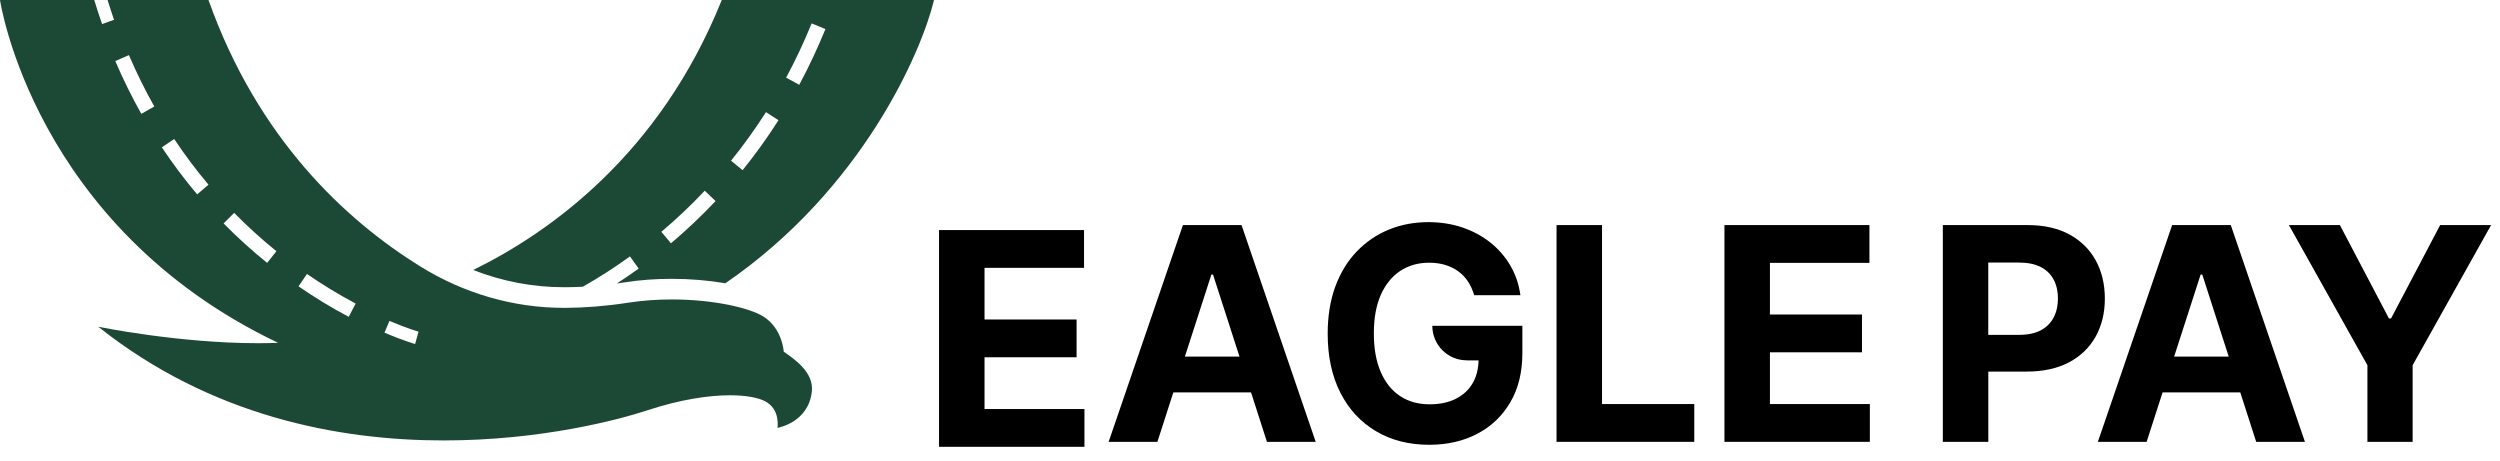
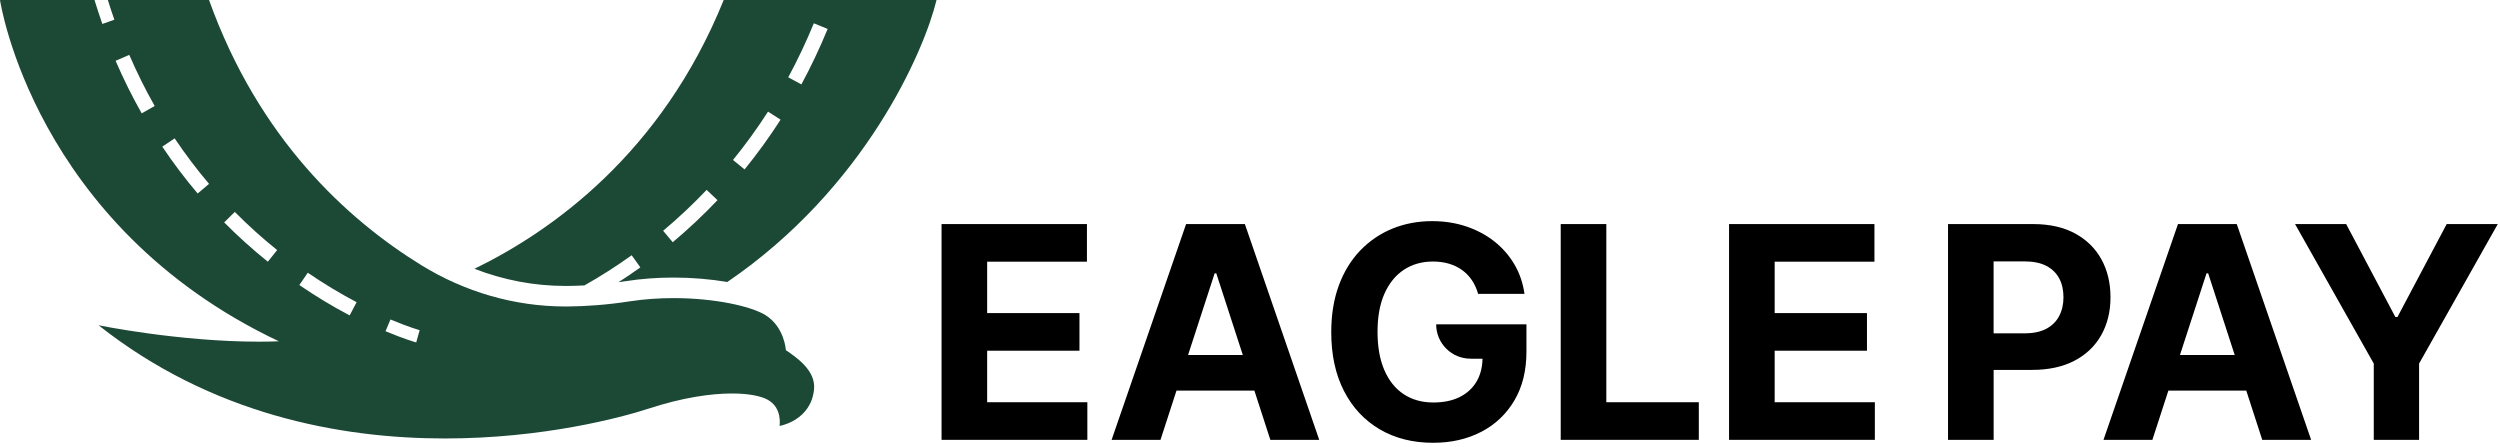
- <svg xmlns="http://www.w3.org/2000/svg" width="163" height="30" viewBox="0 0 163 30" fill="none">
-   <path d="M51.101 22.93C51.101 22.93 51.017 21.417 49.773 20.638C48.852 20.06 46.481 19.524 43.798 19.524C42.864 19.524 41.892 19.59 40.929 19.739C39.448 19.97 38.118 20.06 36.923 20.072C36.867 20.072 36.812 20.072 36.756 20.072C33.447 20.072 30.207 19.115 27.389 17.363C22.561 14.364 16.818 9.071 13.593 0H7.013C7.148 0.436 7.289 0.87 7.436 1.291L6.655 1.569C6.476 1.057 6.307 0.529 6.145 0H0C0 0 2.175 14.748 18.134 22.353C17.703 22.37 17.268 22.377 16.835 22.377C11.612 22.377 6.408 21.303 6.408 21.303C13.738 27.136 22.082 28.717 28.93 28.717C35.326 28.717 40.419 27.341 42.172 26.763C44.364 26.04 46.217 25.772 47.598 25.772C48.656 25.772 49.437 25.93 49.88 26.159C50.901 26.69 50.69 27.896 50.69 27.896C50.69 27.896 52.742 27.56 52.935 25.486C53.049 24.256 51.776 23.401 51.106 22.935L51.101 22.93ZM9.214 7.424C8.595 6.323 8.024 5.166 7.516 3.981L8.406 3.594C8.9 4.744 9.456 5.872 10.059 6.942L9.214 7.424ZM12.855 12.675C12.035 11.703 11.261 10.67 10.552 9.605L11.358 9.062C12.045 10.095 12.797 11.099 13.593 12.041L12.853 12.675H12.855ZM17.418 17.141C16.426 16.34 15.47 15.475 14.578 14.566L15.267 13.879C16.133 14.758 17.06 15.601 18.022 16.379L17.415 17.141H17.418ZM22.737 20.657C21.622 20.068 20.521 19.398 19.464 18.669L20.013 17.863C21.039 18.569 22.108 19.22 23.19 19.792L22.737 20.657ZM27.065 22.429C27.034 22.419 26.288 22.209 25.069 21.693L25.391 20.923C26.555 21.417 27.28 21.622 27.288 21.625L27.065 22.429Z" fill="#1C4836" />
-   <path d="M36.906 18.727C37.274 18.725 37.639 18.713 38.002 18.693C39.049 18.099 40.082 17.436 41.074 16.717L41.64 17.512C41.173 17.848 40.699 18.172 40.218 18.484C40.385 18.462 40.551 18.438 40.718 18.411C41.7 18.257 42.733 18.179 43.791 18.179C45.01 18.179 46.217 18.284 47.294 18.469C56.268 12.307 60.105 3.316 60.899 0H47.059C43.014 10.085 35.817 15.172 30.851 17.604C32.74 18.343 34.738 18.727 36.754 18.727C36.804 18.727 36.858 18.727 36.908 18.727H36.906ZM52.92 1.525L53.818 1.896C53.31 3.141 52.736 4.364 52.11 5.529L51.256 5.063C51.866 3.93 52.425 2.739 52.92 1.525ZM49.94 7.31L50.758 7.838C50.039 8.967 49.251 10.063 48.416 11.096L47.664 10.477C48.477 9.471 49.243 8.406 49.943 7.31H49.94ZM45.951 12.436L46.655 13.109C45.74 14.079 44.763 15.004 43.745 15.864L43.121 15.114C44.11 14.278 45.063 13.377 45.951 12.434V12.436Z" fill="#1C4836" />
-   <path d="M64.191 23.294H70.193V20.831H64.191V17.463H70.679V15H61.225V29.132H70.706V26.669H64.191V23.294Z" fill="black" />
-   <path d="M77.126 14.675L72.283 28.808H75.462L76.502 25.584H81.567L82.605 28.808H85.784L80.948 14.675H77.126ZM77.254 23.252L78.981 17.904H79.09L80.815 23.252H77.254Z" fill="black" />
-   <path d="M95.623 23.496H96.401C96.389 24.061 96.264 24.553 96.024 24.972C95.77 25.413 95.405 25.755 94.928 25.998C94.452 26.239 93.876 26.361 93.206 26.361C92.466 26.361 91.825 26.181 91.28 25.82C90.736 25.46 90.317 24.933 90.02 24.244C89.722 23.554 89.575 22.716 89.575 21.732C89.575 20.747 89.725 19.914 90.027 19.229C90.33 18.547 90.751 18.026 91.29 17.668C91.832 17.309 92.461 17.129 93.177 17.129C93.561 17.129 93.91 17.178 94.229 17.273C94.546 17.37 94.829 17.509 95.078 17.689C95.327 17.872 95.538 18.091 95.712 18.352C95.886 18.613 96.019 18.91 96.116 19.246H99.13C99.034 18.547 98.818 17.906 98.48 17.324C98.141 16.742 97.705 16.24 97.176 15.816C96.643 15.392 96.034 15.065 95.349 14.831C94.665 14.6 93.924 14.483 93.129 14.483C92.202 14.483 91.341 14.646 90.545 14.973C89.751 15.299 89.055 15.777 88.455 16.401C87.857 17.027 87.39 17.789 87.061 18.688C86.73 19.587 86.565 20.611 86.565 21.756C86.565 23.247 86.844 24.534 87.398 25.616C87.952 26.7 88.728 27.533 89.722 28.12C90.719 28.708 91.873 29 93.189 29C94.367 29 95.412 28.759 96.326 28.279C97.241 27.799 97.957 27.112 98.477 26.222C98.997 25.333 99.258 24.266 99.258 23.023V21.242H93.387C93.387 22.485 94.386 23.491 95.62 23.491L95.623 23.496Z" fill="black" />
-   <path d="M104.452 14.675H101.487V28.808H110.466V26.344H104.452V14.675Z" fill="black" />
-   <path d="M115.399 22.97H121.401V20.506H115.399V17.139H121.887V14.675H112.433V28.808H121.914V26.344H115.399V22.97Z" fill="black" />
-   <path d="M136.641 16.978C136.247 16.259 135.673 15.694 134.926 15.287C134.176 14.88 133.271 14.675 132.207 14.675H126.672V28.808H129.638V24.227H132.132C133.211 24.227 134.128 24.027 134.89 23.628C135.649 23.228 136.232 22.668 136.634 21.951C137.035 21.232 137.236 20.406 137.236 19.468C137.236 18.53 137.038 17.702 136.643 16.98L136.641 16.978ZM133.9 20.696C133.716 21.052 133.436 21.332 133.066 21.532C132.693 21.732 132.221 21.832 131.65 21.832H129.635V17.119H131.636C132.212 17.119 132.686 17.217 133.061 17.412C133.436 17.607 133.714 17.882 133.9 18.233C134.086 18.584 134.178 18.996 134.178 19.463C134.178 19.931 134.086 20.338 133.9 20.694V20.696Z" fill="black" />
-   <path d="M141.624 14.675L136.781 28.808H139.96L141 25.584H146.066L147.104 28.808H150.282L145.447 14.675H141.624ZM141.753 23.252L143.48 17.904H143.589L145.313 23.252H141.753Z" fill="black" />
-   <path d="M159.098 14.675L155.897 20.762H155.759L152.561 14.675H149.237L154.356 23.813V28.808H157.303V23.813L162.419 14.675H159.098Z" fill="black" />
+ <svg xmlns="http://www.w3.org/2000/svg" width="672" height="120" viewBox="0 0 672 120" fill="none">
+   <path d="M211.24 94.11C211.24 94.11 210.89 87.9 205.75 84.7C201.94 82.33 192.14 80.13 181.05 80.13C177.19 80.13 173.17 80.4 169.19 81.01C163.07 81.96 157.57 82.33 152.63 82.38C152.4 82.38 152.17 82.38 151.94 82.38C138.26 82.38 124.87 78.45 113.22 71.26C93.26 58.95 69.52 37.23 56.19 0H28.99C29.55 1.79 30.13 3.57 30.74 5.3L27.51 6.44C26.77 4.34 26.07 2.17 25.4 0H0C0 0 8.99 60.53 74.96 91.74C73.18 91.81 71.38 91.84 69.59 91.84C48 91.84 26.49 87.43 26.49 87.43C56.79 111.37 91.28 117.86 119.59 117.86C146.03 117.86 167.08 112.21 174.33 109.84C183.39 106.87 191.05 105.77 196.76 105.77C201.13 105.77 204.36 106.42 206.19 107.36C210.41 109.54 209.54 114.49 209.54 114.49C209.54 114.49 218.02 113.11 218.82 104.6C219.29 99.55 214.03 96.04 211.26 94.13L211.24 94.11ZM38.09 30.47C35.53 25.95 33.17 21.2 31.07 16.34L34.75 14.75C36.79 19.47 39.09 24.1 41.58 28.49L38.09 30.47ZM53.14 52.02C49.75 48.03 46.55 43.79 43.62 39.42L46.95 37.19C49.79 41.43 52.9 45.55 56.19 49.42L53.13 52.02H53.14ZM72 70.35C67.9 67.06 63.95 63.51 60.26 59.78L63.11 56.96C66.69 60.57 70.52 64.03 74.5 67.22L71.99 70.35H72ZM93.99 84.78C89.38 82.36 84.83 79.61 80.46 76.62L82.73 73.31C86.97 76.21 91.39 78.88 95.86 81.23L93.99 84.78ZM111.88 92.05C111.75 92.01 108.67 91.15 103.63 89.03L104.96 85.87C109.77 87.9 112.77 88.74 112.8 88.75L111.88 92.05Z" fill="#1C4836" />
+   <path d="M152.56 76.86C154.08 76.85 155.59 76.8 157.09 76.72C161.42 74.28 165.69 71.56 169.79 68.61L172.13 71.87C170.2 73.25 168.24 74.58 166.25 75.86C166.94 75.77 167.63 75.67 168.32 75.56C172.38 74.93 176.65 74.61 181.02 74.61C186.06 74.61 191.05 75.04 195.5 75.8C232.6 50.51 248.46 13.61 251.74 0H194.53C177.81 41.39 148.06 62.27 127.53 72.25C135.34 75.28 143.6 76.86 151.93 76.86C152.14 76.86 152.36 76.86 152.57 76.86H152.56ZM218.76 6.26L222.47 7.78C220.37 12.89 218 17.91 215.41 22.69L211.88 20.78C214.4 16.13 216.71 11.24 218.76 6.26ZM206.44 30L209.82 32.17C206.85 36.8 203.59 41.3 200.14 45.54L197.03 43C200.39 38.87 203.56 34.5 206.45 30H206.44ZM189.95 51.04L192.86 53.8C189.08 57.78 185.04 61.58 180.83 65.11L178.25 62.03C182.34 58.6 186.28 54.9 189.95 51.03V51.04Z" fill="#1C4836" />
+   <path d="M265.35 94.27H290.16V84.16H265.35V70.34H292.17V60.23H253.09V118.23H292.28V108.12H265.35V94.27Z" fill="black" />
+   <path d="M318.82 60.23L298.8 118.23H311.94L316.24 105H337.18L341.47 118.23H354.61L334.62 60.23H318.82ZM319.35 95.43L326.49 73.48H326.94L334.07 95.43H319.35Z" fill="black" />
+   <path d="M395.28 96.43H398.5C398.45 98.75 397.93 100.77 396.94 102.49C395.89 104.3 394.38 105.7 392.41 106.7C390.44 107.69 388.06 108.19 385.29 108.19C382.23 108.19 379.58 107.45 377.33 105.97C375.08 104.49 373.35 102.33 372.12 99.5C370.89 96.67 370.28 93.23 370.28 89.19C370.28 85.15 370.9 81.73 372.15 78.92C373.4 76.12 375.14 73.98 377.37 72.51C379.61 71.04 382.21 70.3 385.17 70.3C386.76 70.3 388.2 70.5 389.52 70.89C390.83 71.29 392 71.86 393.03 72.6C394.06 73.35 394.93 74.25 395.65 75.32C396.37 76.39 396.92 77.61 397.32 78.99H409.78C409.38 76.12 408.49 73.49 407.09 71.1C405.69 68.71 403.89 66.65 401.7 64.91C399.5 63.17 396.98 61.83 394.15 60.87C391.32 59.92 388.26 59.44 384.97 59.44C381.14 59.44 377.58 60.11 374.29 61.45C371.01 62.79 368.13 64.75 365.65 67.31C363.18 69.88 361.25 73.01 359.89 76.7C358.52 80.39 357.84 84.59 357.84 89.29C357.84 95.41 358.99 100.69 361.28 105.13C363.57 109.58 366.78 113 370.89 115.41C375.01 117.82 379.78 119.02 385.22 119.02C390.09 119.02 394.41 118.03 398.19 116.06C401.97 114.09 404.93 111.27 407.08 107.62C409.23 103.97 410.31 99.59 410.31 94.49V87.18H386.04C386.04 92.28 390.17 96.41 395.27 96.41L395.28 96.43Z" fill="black" />
+   <path d="M431.78 60.23H419.52V118.23H456.64V108.12H431.78V60.23Z" fill="black" />
+   <path d="M477.03 94.27H501.84V84.16H477.03V70.34H503.85V60.23H464.77V118.23H503.96V108.12H477.03V94.27Z" fill="black" />
+   <path d="M564.84 69.68C563.21 66.73 560.84 64.41 557.75 62.74C554.65 61.07 550.91 60.23 546.51 60.23H523.63V118.23H535.89V99.43H546.2C550.66 99.43 554.45 98.61 557.6 96.97C560.74 95.33 563.15 93.03 564.81 90.09C566.47 87.14 567.3 83.75 567.3 79.9C567.3 76.05 566.48 72.65 564.85 69.69L564.84 69.68ZM553.51 84.94C552.75 86.4 551.59 87.55 550.06 88.37C548.52 89.19 546.57 89.6 544.21 89.6H535.88V70.26H544.15C546.53 70.26 548.49 70.66 550.04 71.46C551.59 72.26 552.74 73.39 553.51 74.83C554.28 76.27 554.66 77.96 554.66 79.88C554.66 81.8 554.28 83.47 553.51 84.93V84.94Z" fill="black" />
+   <path d="M585.44 60.23L565.42 118.23H578.56L582.86 105H603.8L608.09 118.23H621.23L601.24 60.23H585.44ZM585.97 95.43L593.11 73.48H593.56L600.69 95.43H585.97Z" fill="black" />
+   <path d="M657.67 60.23L644.44 85.21H643.87L630.65 60.23H616.91L638.07 97.73V118.23H650.25V97.73L671.4 60.23H657.67Z" fill="black" />
</svg>
